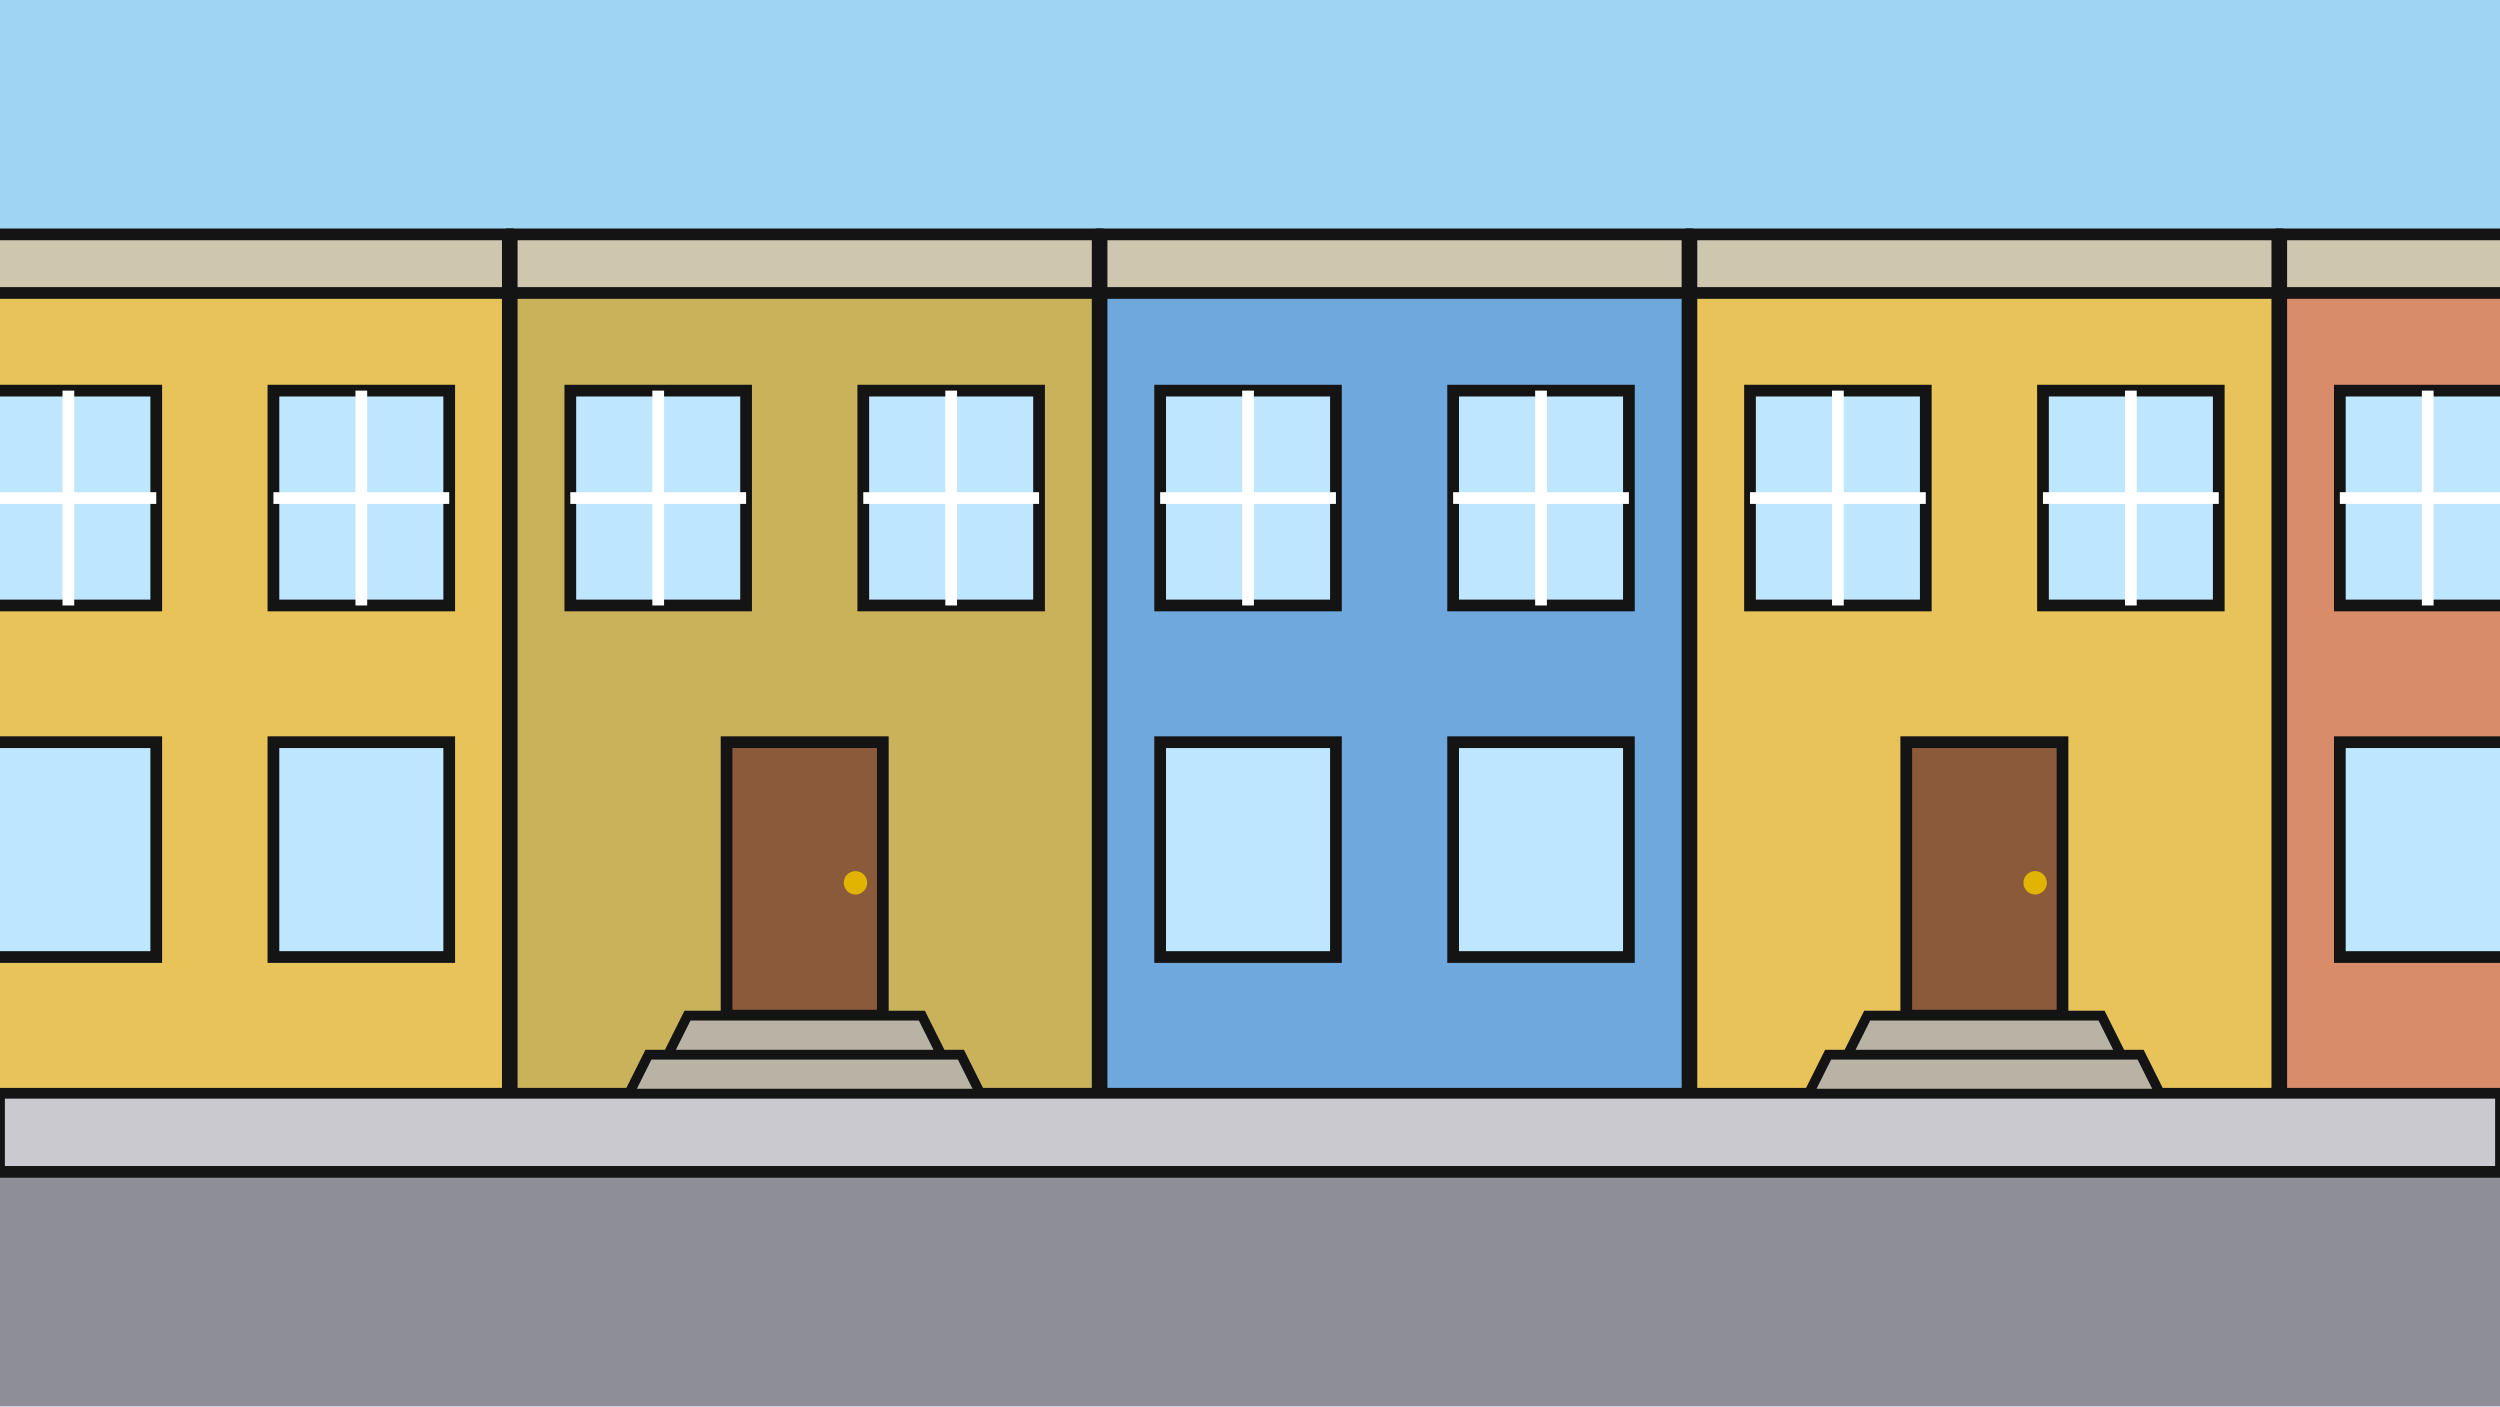
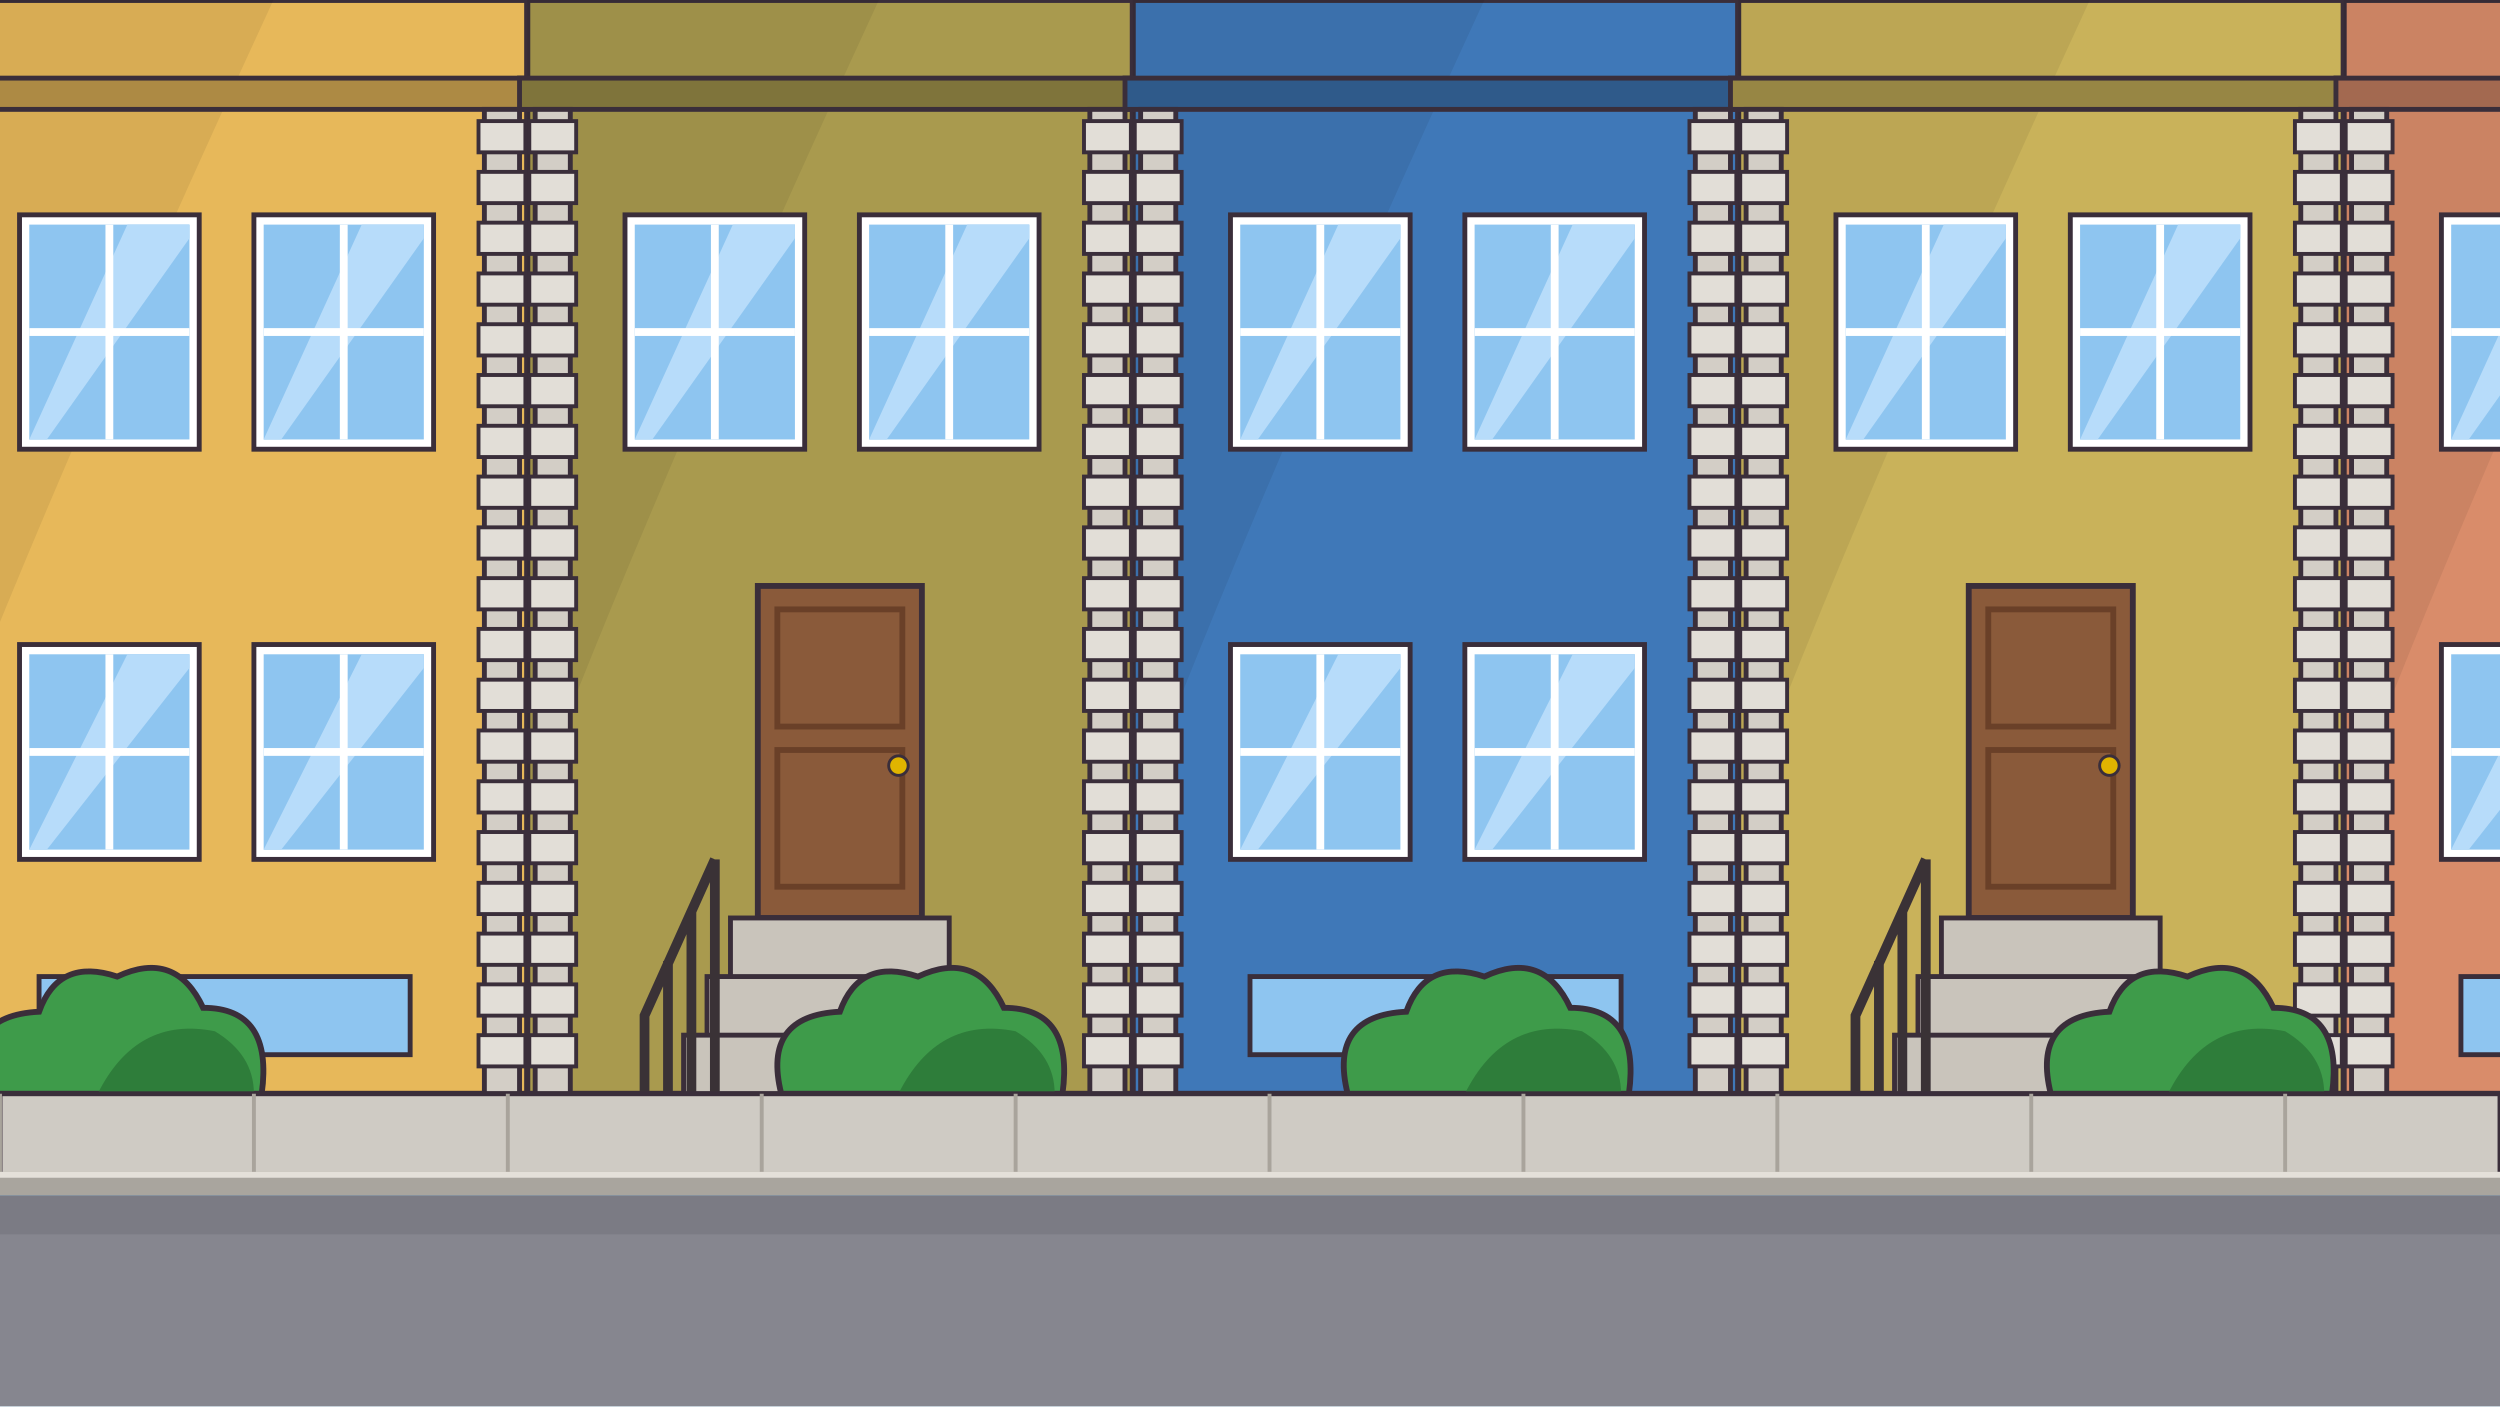
<svg xmlns="http://www.w3.org/2000/svg" width="1280" height="720" viewBox="0 0 1280 720">
  <rect width="1280" height="720" fill="#9FD5F2" />
-   <rect x="-40" y="140" width="300" height="420" fill="#E7C35A" stroke="#141414" stroke-width="6" />
-   <rect x="-40" y="120" width="300" height="30" fill="#CFC6B0" stroke="#141414" stroke-width="6" />
-   <rect x="-10" y="200" width="90" height="110" fill="#BFE6FF" stroke="#141414" stroke-width="6" />
-   <path d="M35 200 L35 310 M-10 255 L80 255" stroke="#fff" stroke-width="6" />
-   <rect x="140" y="200" width="90" height="110" fill="#BFE6FF" stroke="#141414" stroke-width="6" />
-   <path d="M185 200 L185 310 M140 255 L230 255" stroke="#fff" stroke-width="6" />
-   <rect x="-10" y="380" width="90" height="110" fill="#BFE6FF" stroke="#141414" stroke-width="6" />
-   <rect x="140" y="380" width="90" height="110" fill="#BFE6FF" stroke="#141414" stroke-width="6" />
-   <rect x="262" y="140" width="300" height="420" fill="#C9B25A" stroke="#141414" stroke-width="6" />
-   <rect x="262" y="120" width="300" height="30" fill="#CFC6B0" stroke="#141414" stroke-width="6" />
-   <rect x="292" y="200" width="90" height="110" fill="#BFE6FF" stroke="#141414" stroke-width="6" />
-   <path d="M337 200 L337 310 M292 255 L382 255" stroke="#fff" stroke-width="6" />
-   <rect x="442" y="200" width="90" height="110" fill="#BFE6FF" stroke="#141414" stroke-width="6" />
-   <path d="M487 200 L487 310 M442 255 L532 255" stroke="#fff" stroke-width="6" />
-   <rect x="372" y="380" width="80" height="140" fill="#8A5A3A" stroke="#141414" stroke-width="6" />
-   <circle cx="438" cy="452" r="6" fill="#E0B400" />
-   <path d="M352 520 L472 520 L482 540 L342 540 Z M332 540 L492 540 L502 560 L322 560 Z" fill="#B9B3A6" stroke="#141414" stroke-width="5" />
-   <rect x="564" y="140" width="300" height="420" fill="#6FA8DC" stroke="#141414" stroke-width="6" />
-   <rect x="564" y="120" width="300" height="30" fill="#CFC6B0" stroke="#141414" stroke-width="6" />
-   <rect x="594" y="200" width="90" height="110" fill="#BFE6FF" stroke="#141414" stroke-width="6" />
-   <path d="M639 200 L639 310 M594 255 L684 255" stroke="#fff" stroke-width="6" />
-   <rect x="744" y="200" width="90" height="110" fill="#BFE6FF" stroke="#141414" stroke-width="6" />
-   <path d="M789 200 L789 310 M744 255 L834 255" stroke="#fff" stroke-width="6" />
-   <rect x="594" y="380" width="90" height="110" fill="#BFE6FF" stroke="#141414" stroke-width="6" />
-   <rect x="744" y="380" width="90" height="110" fill="#BFE6FF" stroke="#141414" stroke-width="6" />
-   <rect x="866" y="140" width="300" height="420" fill="#E7C35A" stroke="#141414" stroke-width="6" />
-   <rect x="866" y="120" width="300" height="30" fill="#CFC6B0" stroke="#141414" stroke-width="6" />
-   <rect x="896" y="200" width="90" height="110" fill="#BFE6FF" stroke="#141414" stroke-width="6" />
-   <path d="M941 200 L941 310 M896 255 L986 255" stroke="#fff" stroke-width="6" />
-   <rect x="1046" y="200" width="90" height="110" fill="#BFE6FF" stroke="#141414" stroke-width="6" />
-   <path d="M1091 200 L1091 310 M1046 255 L1136 255" stroke="#fff" stroke-width="6" />
-   <rect x="976" y="380" width="80" height="140" fill="#8A5A3A" stroke="#141414" stroke-width="6" />
-   <circle cx="1042" cy="452" r="6" fill="#E0B400" />
-   <path d="M956 520 L1076 520 L1086 540 L946 540 Z M936 540 L1096 540 L1106 560 L926 560 Z" fill="#B9B3A6" stroke="#141414" stroke-width="5" />
-   <rect x="1168" y="140" width="300" height="420" fill="#D98C6A" stroke="#141414" stroke-width="6" />
-   <rect x="1168" y="120" width="300" height="30" fill="#CFC6B0" stroke="#141414" stroke-width="6" />
-   <rect x="1198" y="200" width="90" height="110" fill="#BFE6FF" stroke="#141414" stroke-width="6" />
-   <path d="M1243 200 L1243 310 M1198 255 L1288 255" stroke="#fff" stroke-width="6" />
-   <rect x="1348" y="200" width="90" height="110" fill="#BFE6FF" stroke="#141414" stroke-width="6" />
-   <path d="M1393 200 L1393 310 M1348 255 L1438 255" stroke="#fff" stroke-width="6" />
-   <rect x="1198" y="380" width="90" height="110" fill="#BFE6FF" stroke="#141414" stroke-width="6" />
-   <rect x="1348" y="380" width="90" height="110" fill="#BFE6FF" stroke="#141414" stroke-width="6" />
-   <rect y="560" width="1280" height="40" fill="#C9C9CF" stroke="#141414" stroke-width="5" />
-   <rect y="600" width="1280" height="120" fill="#8E8E96" />
-   <path d="M0 600 L1280 600" stroke="#141414" stroke-width="6" />
+   <rect x="-40" y="0" width="310" height="560" fill="#E7B85A" stroke="#3A2E3A" stroke-width="3" />
+   <path d="M-40 0 L140 0 Q20 260 -40 420 Z" fill="#000" opacity="0.07" />
+   <rect x="-44" y="40" width="318" height="16" fill="#ad8a44" stroke="#3A2E3A" stroke-width="2.5" />
+   <rect x="10" y="110" width="92" height="120" fill="#FFFFFF" stroke="#3A2E3A" stroke-width="2.5" />
+   <rect x="15" y="115" width="82" height="110" fill="#8EC5F0" />
+   <path d="M15 225 L65.2 115 L97 115 L97 122 L24 225 Z" fill="#B7DCFA" />
+   <path d="M56 115 V225 M15 170 H97" stroke="#FFFFFF" stroke-width="4" />
+   <rect x="130" y="110" width="92" height="120" fill="#FFFFFF" stroke="#3A2E3A" stroke-width="2.5" />
+   <rect x="135" y="115" width="82" height="110" fill="#8EC5F0" />
+   <path d="M135 225 L185.2 115 L217 115 L217 122 L144 225 Z" fill="#B7DCFA" />
+   <path d="M176 115 V225 M135 170 H217" stroke="#FFFFFF" stroke-width="4" />
+   <rect x="10" y="330" width="92" height="110" fill="#FFFFFF" stroke="#3A2E3A" stroke-width="2.5" />
+   <rect x="15" y="335" width="82" height="100" fill="#8EC5F0" />
+   <path d="M15 435 L65.2 335 L97 335 L97 342 L24 435 Z" fill="#B7DCFA" />
+   <path d="M56 335 V435 M15 385 H97" stroke="#FFFFFF" stroke-width="4" />
+   <rect x="130" y="330" width="92" height="110" fill="#FFFFFF" stroke="#3A2E3A" stroke-width="2.5" />
+   <rect x="135" y="335" width="82" height="100" fill="#8EC5F0" />
+   <path d="M135 435 L185.2 335 L217 335 L217 342 L144 435 Z" fill="#B7DCFA" />
+   <path d="M176 335 V435 M135 385 H217" stroke="#FFFFFF" stroke-width="4" />
+   <rect x="20" y="500" width="190" height="40" fill="#8EC5F0" stroke="#3A2E3A" stroke-width="2.5" />
+   <rect x="-36" y="56" width="18" height="504" fill="#D3CEC6" stroke="#3A2E3A" stroke-width="2.5" />
+   <rect x="-39" y="62" width="24" height="16" fill="#E2DED7" stroke="#3A2E3A" stroke-width="2" />
+   <rect x="-39" y="88" width="24" height="16" fill="#E2DED7" stroke="#3A2E3A" stroke-width="2" />
+   <rect x="-39" y="114" width="24" height="16" fill="#E2DED7" stroke="#3A2E3A" stroke-width="2" />
+   <rect x="-39" y="140" width="24" height="16" fill="#E2DED7" stroke="#3A2E3A" stroke-width="2" />
+   <rect x="-39" y="166" width="24" height="16" fill="#E2DED7" stroke="#3A2E3A" stroke-width="2" />
+   <rect x="-39" y="192" width="24" height="16" fill="#E2DED7" stroke="#3A2E3A" stroke-width="2" />
+   <rect x="-39" y="218" width="24" height="16" fill="#E2DED7" stroke="#3A2E3A" stroke-width="2" />
+   <rect x="-39" y="244" width="24" height="16" fill="#E2DED7" stroke="#3A2E3A" stroke-width="2" />
+   <rect x="-39" y="270" width="24" height="16" fill="#E2DED7" stroke="#3A2E3A" stroke-width="2" />
+   <rect x="-39" y="296" width="24" height="16" fill="#E2DED7" stroke="#3A2E3A" stroke-width="2" />
+   <rect x="-39" y="322" width="24" height="16" fill="#E2DED7" stroke="#3A2E3A" stroke-width="2" />
+   <rect x="-39" y="348" width="24" height="16" fill="#E2DED7" stroke="#3A2E3A" stroke-width="2" />
+   <rect x="-39" y="374" width="24" height="16" fill="#E2DED7" stroke="#3A2E3A" stroke-width="2" />
+   <rect x="-39" y="400" width="24" height="16" fill="#E2DED7" stroke="#3A2E3A" stroke-width="2" />
+   <rect x="-39" y="426" width="24" height="16" fill="#E2DED7" stroke="#3A2E3A" stroke-width="2" />
+   <rect x="-39" y="452" width="24" height="16" fill="#E2DED7" stroke="#3A2E3A" stroke-width="2" />
+   <rect x="-39" y="478" width="24" height="16" fill="#E2DED7" stroke="#3A2E3A" stroke-width="2" />
+   <rect x="-39" y="504" width="24" height="16" fill="#E2DED7" stroke="#3A2E3A" stroke-width="2" />
+   <rect x="-39" y="530" width="24" height="16" fill="#E2DED7" stroke="#3A2E3A" stroke-width="2" />
+   <rect x="248" y="56" width="18" height="504" fill="#D3CEC6" stroke="#3A2E3A" stroke-width="2.5" />
+   <rect x="245" y="62" width="24" height="16" fill="#E2DED7" stroke="#3A2E3A" stroke-width="2" />
+   <rect x="245" y="88" width="24" height="16" fill="#E2DED7" stroke="#3A2E3A" stroke-width="2" />
+   <rect x="245" y="114" width="24" height="16" fill="#E2DED7" stroke="#3A2E3A" stroke-width="2" />
+   <rect x="245" y="140" width="24" height="16" fill="#E2DED7" stroke="#3A2E3A" stroke-width="2" />
+   <rect x="245" y="166" width="24" height="16" fill="#E2DED7" stroke="#3A2E3A" stroke-width="2" />
+   <rect x="245" y="192" width="24" height="16" fill="#E2DED7" stroke="#3A2E3A" stroke-width="2" />
+   <rect x="245" y="218" width="24" height="16" fill="#E2DED7" stroke="#3A2E3A" stroke-width="2" />
+   <rect x="245" y="244" width="24" height="16" fill="#E2DED7" stroke="#3A2E3A" stroke-width="2" />
+   <rect x="245" y="270" width="24" height="16" fill="#E2DED7" stroke="#3A2E3A" stroke-width="2" />
+   <rect x="245" y="296" width="24" height="16" fill="#E2DED7" stroke="#3A2E3A" stroke-width="2" />
+   <rect x="245" y="322" width="24" height="16" fill="#E2DED7" stroke="#3A2E3A" stroke-width="2" />
+   <rect x="245" y="348" width="24" height="16" fill="#E2DED7" stroke="#3A2E3A" stroke-width="2" />
+   <rect x="245" y="374" width="24" height="16" fill="#E2DED7" stroke="#3A2E3A" stroke-width="2" />
+   <rect x="245" y="400" width="24" height="16" fill="#E2DED7" stroke="#3A2E3A" stroke-width="2" />
+   <rect x="245" y="426" width="24" height="16" fill="#E2DED7" stroke="#3A2E3A" stroke-width="2" />
+   <rect x="245" y="452" width="24" height="16" fill="#E2DED7" stroke="#3A2E3A" stroke-width="2" />
+   <rect x="245" y="478" width="24" height="16" fill="#E2DED7" stroke="#3A2E3A" stroke-width="2" />
+   <rect x="245" y="504" width="24" height="16" fill="#E2DED7" stroke="#3A2E3A" stroke-width="2" />
+   <rect x="245" y="530" width="24" height="16" fill="#E2DED7" stroke="#3A2E3A" stroke-width="2" />
+   <rect x="270" y="0" width="310" height="560" fill="#A99A4E" stroke="#3A2E3A" stroke-width="3" />
+   <path d="M270 0 L450 0 Q330 260 270 420 Z" fill="#000" opacity="0.07" />
+   <rect x="266" y="40" width="318" height="16" fill="#7f743b" stroke="#3A2E3A" stroke-width="2.5" />
+   <rect x="320" y="110" width="92" height="120" fill="#FFFFFF" stroke="#3A2E3A" stroke-width="2.5" />
+   <rect x="325" y="115" width="82" height="110" fill="#8EC5F0" />
+   <path d="M325 225 L375.2 115 L407 115 L407 122 L334 225 Z" fill="#B7DCFA" />
+   <path d="M366 115 V225 M325 170 H407" stroke="#FFFFFF" stroke-width="4" />
+   <rect x="440" y="110" width="92" height="120" fill="#FFFFFF" stroke="#3A2E3A" stroke-width="2.5" />
+   <rect x="445" y="115" width="82" height="110" fill="#8EC5F0" />
+   <path d="M445 225 L495.2 115 L527 115 L527 122 L454 225 Z" fill="#B7DCFA" />
+   <path d="M486 115 V225 M445 170 H527" stroke="#FFFFFF" stroke-width="4" />
+   <rect x="388" y="300" width="84" height="170" fill="#8A5A3A" stroke="#3A2E3A" stroke-width="3" />
+   <rect x="398" y="312" width="64" height="60" fill="none" stroke="#6A4028" stroke-width="3" />
+   <rect x="398" y="384" width="64" height="70" fill="none" stroke="#6A4028" stroke-width="3" />
+   <circle cx="460" cy="392" r="5" fill="#E0B400" stroke="#3A2E3A" stroke-width="1.5" />
+   <path d="M374 470 H486 V500 H374 Z M362 500 H498 V530 H362 Z M350 530 H510 V560 H350 Z" fill="#C9C4BB" stroke="#3A2E3A" stroke-width="2.5" />
+   <path d="M366 440 L366 560 M366 440 L330 520 L330 560 M354 466 V560 M342 492 V560" stroke="#3A3236" stroke-width="5" fill="none" />
+   <rect x="274" y="56" width="18" height="504" fill="#D3CEC6" stroke="#3A2E3A" stroke-width="2.5" />
+   <rect x="271" y="62" width="24" height="16" fill="#E2DED7" stroke="#3A2E3A" stroke-width="2" />
+   <rect x="271" y="88" width="24" height="16" fill="#E2DED7" stroke="#3A2E3A" stroke-width="2" />
+   <rect x="271" y="114" width="24" height="16" fill="#E2DED7" stroke="#3A2E3A" stroke-width="2" />
+   <rect x="271" y="140" width="24" height="16" fill="#E2DED7" stroke="#3A2E3A" stroke-width="2" />
+   <rect x="271" y="166" width="24" height="16" fill="#E2DED7" stroke="#3A2E3A" stroke-width="2" />
+   <rect x="271" y="192" width="24" height="16" fill="#E2DED7" stroke="#3A2E3A" stroke-width="2" />
+   <rect x="271" y="218" width="24" height="16" fill="#E2DED7" stroke="#3A2E3A" stroke-width="2" />
+   <rect x="271" y="244" width="24" height="16" fill="#E2DED7" stroke="#3A2E3A" stroke-width="2" />
+   <rect x="271" y="270" width="24" height="16" fill="#E2DED7" stroke="#3A2E3A" stroke-width="2" />
+   <rect x="271" y="296" width="24" height="16" fill="#E2DED7" stroke="#3A2E3A" stroke-width="2" />
+   <rect x="271" y="322" width="24" height="16" fill="#E2DED7" stroke="#3A2E3A" stroke-width="2" />
+   <rect x="271" y="348" width="24" height="16" fill="#E2DED7" stroke="#3A2E3A" stroke-width="2" />
+   <rect x="271" y="374" width="24" height="16" fill="#E2DED7" stroke="#3A2E3A" stroke-width="2" />
+   <rect x="271" y="400" width="24" height="16" fill="#E2DED7" stroke="#3A2E3A" stroke-width="2" />
+   <rect x="271" y="426" width="24" height="16" fill="#E2DED7" stroke="#3A2E3A" stroke-width="2" />
+   <rect x="271" y="452" width="24" height="16" fill="#E2DED7" stroke="#3A2E3A" stroke-width="2" />
+   <rect x="271" y="478" width="24" height="16" fill="#E2DED7" stroke="#3A2E3A" stroke-width="2" />
+   <rect x="271" y="504" width="24" height="16" fill="#E2DED7" stroke="#3A2E3A" stroke-width="2" />
+   <rect x="271" y="530" width="24" height="16" fill="#E2DED7" stroke="#3A2E3A" stroke-width="2" />
+   <rect x="558" y="56" width="18" height="504" fill="#D3CEC6" stroke="#3A2E3A" stroke-width="2.5" />
+   <rect x="555" y="62" width="24" height="16" fill="#E2DED7" stroke="#3A2E3A" stroke-width="2" />
+   <rect x="555" y="88" width="24" height="16" fill="#E2DED7" stroke="#3A2E3A" stroke-width="2" />
+   <rect x="555" y="114" width="24" height="16" fill="#E2DED7" stroke="#3A2E3A" stroke-width="2" />
+   <rect x="555" y="140" width="24" height="16" fill="#E2DED7" stroke="#3A2E3A" stroke-width="2" />
+   <rect x="555" y="166" width="24" height="16" fill="#E2DED7" stroke="#3A2E3A" stroke-width="2" />
+   <rect x="555" y="192" width="24" height="16" fill="#E2DED7" stroke="#3A2E3A" stroke-width="2" />
+   <rect x="555" y="218" width="24" height="16" fill="#E2DED7" stroke="#3A2E3A" stroke-width="2" />
+   <rect x="555" y="244" width="24" height="16" fill="#E2DED7" stroke="#3A2E3A" stroke-width="2" />
+   <rect x="555" y="270" width="24" height="16" fill="#E2DED7" stroke="#3A2E3A" stroke-width="2" />
+   <rect x="555" y="296" width="24" height="16" fill="#E2DED7" stroke="#3A2E3A" stroke-width="2" />
+   <rect x="555" y="322" width="24" height="16" fill="#E2DED7" stroke="#3A2E3A" stroke-width="2" />
+   <rect x="555" y="348" width="24" height="16" fill="#E2DED7" stroke="#3A2E3A" stroke-width="2" />
+   <rect x="555" y="374" width="24" height="16" fill="#E2DED7" stroke="#3A2E3A" stroke-width="2" />
+   <rect x="555" y="400" width="24" height="16" fill="#E2DED7" stroke="#3A2E3A" stroke-width="2" />
+   <rect x="555" y="426" width="24" height="16" fill="#E2DED7" stroke="#3A2E3A" stroke-width="2" />
+   <rect x="555" y="452" width="24" height="16" fill="#E2DED7" stroke="#3A2E3A" stroke-width="2" />
+   <rect x="555" y="478" width="24" height="16" fill="#E2DED7" stroke="#3A2E3A" stroke-width="2" />
+   <rect x="555" y="504" width="24" height="16" fill="#E2DED7" stroke="#3A2E3A" stroke-width="2" />
+   <rect x="555" y="530" width="24" height="16" fill="#E2DED7" stroke="#3A2E3A" stroke-width="2" />
+   <rect x="580" y="0" width="310" height="560" fill="#3F78B8" stroke="#3A2E3A" stroke-width="3" />
+   <path d="M580 0 L760 0 Q640 260 580 420 Z" fill="#000" opacity="0.07" />
+   <rect x="576" y="40" width="318" height="16" fill="#2f5a8a" stroke="#3A2E3A" stroke-width="2.5" />
+   <rect x="630" y="110" width="92" height="120" fill="#FFFFFF" stroke="#3A2E3A" stroke-width="2.5" />
+   <rect x="635" y="115" width="82" height="110" fill="#8EC5F0" />
+   <path d="M635 225 L685.2 115 L717 115 L717 122 L644 225 Z" fill="#B7DCFA" />
+   <path d="M676 115 V225 M635 170 H717" stroke="#FFFFFF" stroke-width="4" />
+   <rect x="750" y="110" width="92" height="120" fill="#FFFFFF" stroke="#3A2E3A" stroke-width="2.5" />
+   <rect x="755" y="115" width="82" height="110" fill="#8EC5F0" />
+   <path d="M755 225 L805.2 115 L837 115 L837 122 L764 225 Z" fill="#B7DCFA" />
+   <path d="M796 115 V225 M755 170 H837" stroke="#FFFFFF" stroke-width="4" />
+   <rect x="630" y="330" width="92" height="110" fill="#FFFFFF" stroke="#3A2E3A" stroke-width="2.5" />
+   <rect x="635" y="335" width="82" height="100" fill="#8EC5F0" />
+   <path d="M635 435 L685.2 335 L717 335 L717 342 L644 435 Z" fill="#B7DCFA" />
+   <path d="M676 335 V435 M635 385 H717" stroke="#FFFFFF" stroke-width="4" />
+   <rect x="750" y="330" width="92" height="110" fill="#FFFFFF" stroke="#3A2E3A" stroke-width="2.5" />
+   <rect x="755" y="335" width="82" height="100" fill="#8EC5F0" />
+   <path d="M755 435 L805.2 335 L837 335 L837 342 L764 435 Z" fill="#B7DCFA" />
+   <path d="M796 335 V435 M755 385 H837" stroke="#FFFFFF" stroke-width="4" />
+   <rect x="640" y="500" width="190" height="40" fill="#8EC5F0" stroke="#3A2E3A" stroke-width="2.5" />
+   <rect x="584" y="56" width="18" height="504" fill="#D3CEC6" stroke="#3A2E3A" stroke-width="2.5" />
+   <rect x="581" y="62" width="24" height="16" fill="#E2DED7" stroke="#3A2E3A" stroke-width="2" />
+   <rect x="581" y="88" width="24" height="16" fill="#E2DED7" stroke="#3A2E3A" stroke-width="2" />
+   <rect x="581" y="114" width="24" height="16" fill="#E2DED7" stroke="#3A2E3A" stroke-width="2" />
+   <rect x="581" y="140" width="24" height="16" fill="#E2DED7" stroke="#3A2E3A" stroke-width="2" />
+   <rect x="581" y="166" width="24" height="16" fill="#E2DED7" stroke="#3A2E3A" stroke-width="2" />
+   <rect x="581" y="192" width="24" height="16" fill="#E2DED7" stroke="#3A2E3A" stroke-width="2" />
+   <rect x="581" y="218" width="24" height="16" fill="#E2DED7" stroke="#3A2E3A" stroke-width="2" />
+   <rect x="581" y="244" width="24" height="16" fill="#E2DED7" stroke="#3A2E3A" stroke-width="2" />
+   <rect x="581" y="270" width="24" height="16" fill="#E2DED7" stroke="#3A2E3A" stroke-width="2" />
+   <rect x="581" y="296" width="24" height="16" fill="#E2DED7" stroke="#3A2E3A" stroke-width="2" />
+   <rect x="581" y="322" width="24" height="16" fill="#E2DED7" stroke="#3A2E3A" stroke-width="2" />
+   <rect x="581" y="348" width="24" height="16" fill="#E2DED7" stroke="#3A2E3A" stroke-width="2" />
+   <rect x="581" y="374" width="24" height="16" fill="#E2DED7" stroke="#3A2E3A" stroke-width="2" />
+   <rect x="581" y="400" width="24" height="16" fill="#E2DED7" stroke="#3A2E3A" stroke-width="2" />
+   <rect x="581" y="426" width="24" height="16" fill="#E2DED7" stroke="#3A2E3A" stroke-width="2" />
+   <rect x="581" y="452" width="24" height="16" fill="#E2DED7" stroke="#3A2E3A" stroke-width="2" />
+   <rect x="581" y="478" width="24" height="16" fill="#E2DED7" stroke="#3A2E3A" stroke-width="2" />
+   <rect x="581" y="504" width="24" height="16" fill="#E2DED7" stroke="#3A2E3A" stroke-width="2" />
+   <rect x="581" y="530" width="24" height="16" fill="#E2DED7" stroke="#3A2E3A" stroke-width="2" />
+   <rect x="868" y="56" width="18" height="504" fill="#D3CEC6" stroke="#3A2E3A" stroke-width="2.5" />
+   <rect x="865" y="62" width="24" height="16" fill="#E2DED7" stroke="#3A2E3A" stroke-width="2" />
+   <rect x="865" y="88" width="24" height="16" fill="#E2DED7" stroke="#3A2E3A" stroke-width="2" />
+   <rect x="865" y="114" width="24" height="16" fill="#E2DED7" stroke="#3A2E3A" stroke-width="2" />
+   <rect x="865" y="140" width="24" height="16" fill="#E2DED7" stroke="#3A2E3A" stroke-width="2" />
+   <rect x="865" y="166" width="24" height="16" fill="#E2DED7" stroke="#3A2E3A" stroke-width="2" />
+   <rect x="865" y="192" width="24" height="16" fill="#E2DED7" stroke="#3A2E3A" stroke-width="2" />
+   <rect x="865" y="218" width="24" height="16" fill="#E2DED7" stroke="#3A2E3A" stroke-width="2" />
+   <rect x="865" y="244" width="24" height="16" fill="#E2DED7" stroke="#3A2E3A" stroke-width="2" />
+   <rect x="865" y="270" width="24" height="16" fill="#E2DED7" stroke="#3A2E3A" stroke-width="2" />
+   <rect x="865" y="296" width="24" height="16" fill="#E2DED7" stroke="#3A2E3A" stroke-width="2" />
+   <rect x="865" y="322" width="24" height="16" fill="#E2DED7" stroke="#3A2E3A" stroke-width="2" />
+   <rect x="865" y="348" width="24" height="16" fill="#E2DED7" stroke="#3A2E3A" stroke-width="2" />
+   <rect x="865" y="374" width="24" height="16" fill="#E2DED7" stroke="#3A2E3A" stroke-width="2" />
+   <rect x="865" y="400" width="24" height="16" fill="#E2DED7" stroke="#3A2E3A" stroke-width="2" />
+   <rect x="865" y="426" width="24" height="16" fill="#E2DED7" stroke="#3A2E3A" stroke-width="2" />
+   <rect x="865" y="452" width="24" height="16" fill="#E2DED7" stroke="#3A2E3A" stroke-width="2" />
+   <rect x="865" y="478" width="24" height="16" fill="#E2DED7" stroke="#3A2E3A" stroke-width="2" />
+   <rect x="865" y="504" width="24" height="16" fill="#E2DED7" stroke="#3A2E3A" stroke-width="2" />
+   <rect x="865" y="530" width="24" height="16" fill="#E2DED7" stroke="#3A2E3A" stroke-width="2" />
+   <rect x="890" y="0" width="310" height="560" fill="#C9B25A" stroke="#3A2E3A" stroke-width="3" />
+   <path d="M890 0 L1070 0 Q950 260 890 420 Z" fill="#000" opacity="0.07" />
+   <rect x="886" y="40" width="318" height="16" fill="#978644" stroke="#3A2E3A" stroke-width="2.5" />
+   <rect x="940" y="110" width="92" height="120" fill="#FFFFFF" stroke="#3A2E3A" stroke-width="2.5" />
+   <rect x="945" y="115" width="82" height="110" fill="#8EC5F0" />
+   <path d="M945 225 L995.2 115 L1027 115 L1027 122 L954 225 Z" fill="#B7DCFA" />
+   <path d="M986 115 V225 M945 170 H1027" stroke="#FFFFFF" stroke-width="4" />
+   <rect x="1060" y="110" width="92" height="120" fill="#FFFFFF" stroke="#3A2E3A" stroke-width="2.5" />
+   <rect x="1065" y="115" width="82" height="110" fill="#8EC5F0" />
+   <path d="M1065 225 L1115.2 115 L1147 115 L1147 122 L1074 225 Z" fill="#B7DCFA" />
+   <path d="M1106 115 V225 M1065 170 H1147" stroke="#FFFFFF" stroke-width="4" />
+   <rect x="1008" y="300" width="84" height="170" fill="#8A5A3A" stroke="#3A2E3A" stroke-width="3" />
+   <rect x="1018" y="312" width="64" height="60" fill="none" stroke="#6A4028" stroke-width="3" />
+   <rect x="1018" y="384" width="64" height="70" fill="none" stroke="#6A4028" stroke-width="3" />
+   <circle cx="1080" cy="392" r="5" fill="#E0B400" stroke="#3A2E3A" stroke-width="1.5" />
+   <path d="M994 470 H1106 V500 H994 Z M982 500 H1118 V530 H982 Z M970 530 H1130 V560 H970 Z" fill="#C9C4BB" stroke="#3A2E3A" stroke-width="2.5" />
+   <path d="M986 440 L986 560 M986 440 L950 520 L950 560 M974 466 V560 M962 492 V560" stroke="#3A3236" stroke-width="5" fill="none" />
+   <rect x="894" y="56" width="18" height="504" fill="#D3CEC6" stroke="#3A2E3A" stroke-width="2.5" />
+   <rect x="891" y="62" width="24" height="16" fill="#E2DED7" stroke="#3A2E3A" stroke-width="2" />
+   <rect x="891" y="88" width="24" height="16" fill="#E2DED7" stroke="#3A2E3A" stroke-width="2" />
+   <rect x="891" y="114" width="24" height="16" fill="#E2DED7" stroke="#3A2E3A" stroke-width="2" />
+   <rect x="891" y="140" width="24" height="16" fill="#E2DED7" stroke="#3A2E3A" stroke-width="2" />
+   <rect x="891" y="166" width="24" height="16" fill="#E2DED7" stroke="#3A2E3A" stroke-width="2" />
+   <rect x="891" y="192" width="24" height="16" fill="#E2DED7" stroke="#3A2E3A" stroke-width="2" />
+   <rect x="891" y="218" width="24" height="16" fill="#E2DED7" stroke="#3A2E3A" stroke-width="2" />
+   <rect x="891" y="244" width="24" height="16" fill="#E2DED7" stroke="#3A2E3A" stroke-width="2" />
+   <rect x="891" y="270" width="24" height="16" fill="#E2DED7" stroke="#3A2E3A" stroke-width="2" />
+   <rect x="891" y="296" width="24" height="16" fill="#E2DED7" stroke="#3A2E3A" stroke-width="2" />
+   <rect x="891" y="322" width="24" height="16" fill="#E2DED7" stroke="#3A2E3A" stroke-width="2" />
+   <rect x="891" y="348" width="24" height="16" fill="#E2DED7" stroke="#3A2E3A" stroke-width="2" />
+   <rect x="891" y="374" width="24" height="16" fill="#E2DED7" stroke="#3A2E3A" stroke-width="2" />
+   <rect x="891" y="400" width="24" height="16" fill="#E2DED7" stroke="#3A2E3A" stroke-width="2" />
+   <rect x="891" y="426" width="24" height="16" fill="#E2DED7" stroke="#3A2E3A" stroke-width="2" />
+   <rect x="891" y="452" width="24" height="16" fill="#E2DED7" stroke="#3A2E3A" stroke-width="2" />
+   <rect x="891" y="478" width="24" height="16" fill="#E2DED7" stroke="#3A2E3A" stroke-width="2" />
+   <rect x="891" y="504" width="24" height="16" fill="#E2DED7" stroke="#3A2E3A" stroke-width="2" />
+   <rect x="891" y="530" width="24" height="16" fill="#E2DED7" stroke="#3A2E3A" stroke-width="2" />
+   <rect x="1178" y="56" width="18" height="504" fill="#D3CEC6" stroke="#3A2E3A" stroke-width="2.5" />
+   <rect x="1175" y="62" width="24" height="16" fill="#E2DED7" stroke="#3A2E3A" stroke-width="2" />
+   <rect x="1175" y="88" width="24" height="16" fill="#E2DED7" stroke="#3A2E3A" stroke-width="2" />
+   <rect x="1175" y="114" width="24" height="16" fill="#E2DED7" stroke="#3A2E3A" stroke-width="2" />
+   <rect x="1175" y="140" width="24" height="16" fill="#E2DED7" stroke="#3A2E3A" stroke-width="2" />
+   <rect x="1175" y="166" width="24" height="16" fill="#E2DED7" stroke="#3A2E3A" stroke-width="2" />
+   <rect x="1175" y="192" width="24" height="16" fill="#E2DED7" stroke="#3A2E3A" stroke-width="2" />
+   <rect x="1175" y="218" width="24" height="16" fill="#E2DED7" stroke="#3A2E3A" stroke-width="2" />
+   <rect x="1175" y="244" width="24" height="16" fill="#E2DED7" stroke="#3A2E3A" stroke-width="2" />
+   <rect x="1175" y="270" width="24" height="16" fill="#E2DED7" stroke="#3A2E3A" stroke-width="2" />
+   <rect x="1175" y="296" width="24" height="16" fill="#E2DED7" stroke="#3A2E3A" stroke-width="2" />
+   <rect x="1175" y="322" width="24" height="16" fill="#E2DED7" stroke="#3A2E3A" stroke-width="2" />
+   <rect x="1175" y="348" width="24" height="16" fill="#E2DED7" stroke="#3A2E3A" stroke-width="2" />
+   <rect x="1175" y="374" width="24" height="16" fill="#E2DED7" stroke="#3A2E3A" stroke-width="2" />
+   <rect x="1175" y="400" width="24" height="16" fill="#E2DED7" stroke="#3A2E3A" stroke-width="2" />
+   <rect x="1175" y="426" width="24" height="16" fill="#E2DED7" stroke="#3A2E3A" stroke-width="2" />
+   <rect x="1175" y="452" width="24" height="16" fill="#E2DED7" stroke="#3A2E3A" stroke-width="2" />
+   <rect x="1175" y="478" width="24" height="16" fill="#E2DED7" stroke="#3A2E3A" stroke-width="2" />
+   <rect x="1175" y="504" width="24" height="16" fill="#E2DED7" stroke="#3A2E3A" stroke-width="2" />
+   <rect x="1175" y="530" width="24" height="16" fill="#E2DED7" stroke="#3A2E3A" stroke-width="2" />
+   <rect x="1200" y="0" width="310" height="560" fill="#D98C6A" stroke="#3A2E3A" stroke-width="3" />
+   <path d="M1200 0 L1380 0 Q1260 260 1200 420 Z" fill="#000" opacity="0.07" />
+   <rect x="1196" y="40" width="318" height="16" fill="#a36950" stroke="#3A2E3A" stroke-width="2.5" />
+   <rect x="1250" y="110" width="92" height="120" fill="#FFFFFF" stroke="#3A2E3A" stroke-width="2.5" />
+   <rect x="1255" y="115" width="82" height="110" fill="#8EC5F0" />
+   <path d="M1255 225 L1305.2 115 L1337 115 L1337 122 L1264 225 Z" fill="#B7DCFA" />
+   <path d="M1296 115 V225 M1255 170 H1337" stroke="#FFFFFF" stroke-width="4" />
+   <rect x="1370" y="110" width="92" height="120" fill="#FFFFFF" stroke="#3A2E3A" stroke-width="2.5" />
+   <rect x="1375" y="115" width="82" height="110" fill="#8EC5F0" />
+   <path d="M1375 225 L1425.2 115 L1457 115 L1457 122 L1384 225 Z" fill="#B7DCFA" />
+   <path d="M1416 115 V225 M1375 170 H1457" stroke="#FFFFFF" stroke-width="4" />
+   <rect x="1250" y="330" width="92" height="110" fill="#FFFFFF" stroke="#3A2E3A" stroke-width="2.5" />
+   <rect x="1255" y="335" width="82" height="100" fill="#8EC5F0" />
+   <path d="M1255 435 L1305.2 335 L1337 335 L1337 342 L1264 435 Z" fill="#B7DCFA" />
+   <path d="M1296 335 V435 M1255 385 H1337" stroke="#FFFFFF" stroke-width="4" />
+   <rect x="1370" y="330" width="92" height="110" fill="#FFFFFF" stroke="#3A2E3A" stroke-width="2.5" />
+   <rect x="1375" y="335" width="82" height="100" fill="#8EC5F0" />
+   <path d="M1375 435 L1425.2 335 L1457 335 L1457 342 L1384 435 Z" fill="#B7DCFA" />
+   <path d="M1416 335 V435 M1375 385 H1457" stroke="#FFFFFF" stroke-width="4" />
+   <rect x="1260" y="500" width="190" height="40" fill="#8EC5F0" stroke="#3A2E3A" stroke-width="2.5" />
+   <rect x="1204" y="56" width="18" height="504" fill="#D3CEC6" stroke="#3A2E3A" stroke-width="2.5" />
+   <rect x="1201" y="62" width="24" height="16" fill="#E2DED7" stroke="#3A2E3A" stroke-width="2" />
+   <rect x="1201" y="88" width="24" height="16" fill="#E2DED7" stroke="#3A2E3A" stroke-width="2" />
+   <rect x="1201" y="114" width="24" height="16" fill="#E2DED7" stroke="#3A2E3A" stroke-width="2" />
+   <rect x="1201" y="140" width="24" height="16" fill="#E2DED7" stroke="#3A2E3A" stroke-width="2" />
+   <rect x="1201" y="166" width="24" height="16" fill="#E2DED7" stroke="#3A2E3A" stroke-width="2" />
+   <rect x="1201" y="192" width="24" height="16" fill="#E2DED7" stroke="#3A2E3A" stroke-width="2" />
+   <rect x="1201" y="218" width="24" height="16" fill="#E2DED7" stroke="#3A2E3A" stroke-width="2" />
+   <rect x="1201" y="244" width="24" height="16" fill="#E2DED7" stroke="#3A2E3A" stroke-width="2" />
+   <rect x="1201" y="270" width="24" height="16" fill="#E2DED7" stroke="#3A2E3A" stroke-width="2" />
+   <rect x="1201" y="296" width="24" height="16" fill="#E2DED7" stroke="#3A2E3A" stroke-width="2" />
+   <rect x="1201" y="322" width="24" height="16" fill="#E2DED7" stroke="#3A2E3A" stroke-width="2" />
+   <rect x="1201" y="348" width="24" height="16" fill="#E2DED7" stroke="#3A2E3A" stroke-width="2" />
+   <rect x="1201" y="374" width="24" height="16" fill="#E2DED7" stroke="#3A2E3A" stroke-width="2" />
+   <rect x="1201" y="400" width="24" height="16" fill="#E2DED7" stroke="#3A2E3A" stroke-width="2" />
+   <rect x="1201" y="426" width="24" height="16" fill="#E2DED7" stroke="#3A2E3A" stroke-width="2" />
+   <rect x="1201" y="452" width="24" height="16" fill="#E2DED7" stroke="#3A2E3A" stroke-width="2" />
+   <rect x="1201" y="478" width="24" height="16" fill="#E2DED7" stroke="#3A2E3A" stroke-width="2" />
+   <rect x="1201" y="504" width="24" height="16" fill="#E2DED7" stroke="#3A2E3A" stroke-width="2" />
+   <rect x="1201" y="530" width="24" height="16" fill="#E2DED7" stroke="#3A2E3A" stroke-width="2" />
+   <rect x="1488" y="56" width="18" height="504" fill="#D3CEC6" stroke="#3A2E3A" stroke-width="2.5" />
+   <rect x="1485" y="62" width="24" height="16" fill="#E2DED7" stroke="#3A2E3A" stroke-width="2" />
+   <rect x="1485" y="88" width="24" height="16" fill="#E2DED7" stroke="#3A2E3A" stroke-width="2" />
+   <rect x="1485" y="114" width="24" height="16" fill="#E2DED7" stroke="#3A2E3A" stroke-width="2" />
+   <rect x="1485" y="140" width="24" height="16" fill="#E2DED7" stroke="#3A2E3A" stroke-width="2" />
+   <rect x="1485" y="166" width="24" height="16" fill="#E2DED7" stroke="#3A2E3A" stroke-width="2" />
+   <rect x="1485" y="192" width="24" height="16" fill="#E2DED7" stroke="#3A2E3A" stroke-width="2" />
+   <rect x="1485" y="218" width="24" height="16" fill="#E2DED7" stroke="#3A2E3A" stroke-width="2" />
+   <rect x="1485" y="244" width="24" height="16" fill="#E2DED7" stroke="#3A2E3A" stroke-width="2" />
+   <rect x="1485" y="270" width="24" height="16" fill="#E2DED7" stroke="#3A2E3A" stroke-width="2" />
+   <rect x="1485" y="296" width="24" height="16" fill="#E2DED7" stroke="#3A2E3A" stroke-width="2" />
+   <rect x="1485" y="322" width="24" height="16" fill="#E2DED7" stroke="#3A2E3A" stroke-width="2" />
+   <rect x="1485" y="348" width="24" height="16" fill="#E2DED7" stroke="#3A2E3A" stroke-width="2" />
+   <rect x="1485" y="374" width="24" height="16" fill="#E2DED7" stroke="#3A2E3A" stroke-width="2" />
+   <rect x="1485" y="400" width="24" height="16" fill="#E2DED7" stroke="#3A2E3A" stroke-width="2" />
+   <rect x="1485" y="426" width="24" height="16" fill="#E2DED7" stroke="#3A2E3A" stroke-width="2" />
+   <rect x="1485" y="452" width="24" height="16" fill="#E2DED7" stroke="#3A2E3A" stroke-width="2" />
+   <rect x="1485" y="478" width="24" height="16" fill="#E2DED7" stroke="#3A2E3A" stroke-width="2" />
+   <rect x="1485" y="504" width="24" height="16" fill="#E2DED7" stroke="#3A2E3A" stroke-width="2" />
+   <rect x="1485" y="530" width="24" height="16" fill="#E2DED7" stroke="#3A2E3A" stroke-width="2" />
+   <path d="M-10 560 Q-20 520 20 518 Q30 490 60 500 Q90 486 104 516 Q140 516 134 560 Z" fill="#3E9B4A" stroke="#3A2E3A" stroke-width="3" />
+   <path d="M50 560 Q70 520 110 528 Q130 540 130 560 Z" fill="#2E7D3A" />
+   <path d="M400 560 Q390 520 430 518 Q440 490 470 500 Q500 486 514 516 Q550 516 544 560 Z" fill="#3E9B4A" stroke="#3A2E3A" stroke-width="3" />
+   <path d="M460 560 Q480 520 520 528 Q540 540 540 560 Z" fill="#2E7D3A" />
+   <path d="M690 560 Q680 520 720 518 Q730 490 760 500 Q790 486 804 516 Q840 516 834 560 Z" fill="#3E9B4A" stroke="#3A2E3A" stroke-width="3" />
+   <path d="M750 560 Q770 520 810 528 Q830 540 830 560 Z" fill="#2E7D3A" />
+   <path d="M1050 560 Q1040 520 1080 518 Q1090 490 1120 500 Q1150 486 1164 516 Q1200 516 1194 560 Z" fill="#3E9B4A" stroke="#3A2E3A" stroke-width="3" />
+   <path d="M1110 560 Q1130 520 1170 528 Q1190 540 1190 560 Z" fill="#2E7D3A" />
+   <rect y="560" width="1280" height="44" fill="#CFCBC4" stroke="#3A2E3A" stroke-width="2.5" />
+   <path d="M0 560 V604" stroke="#A9A49C" stroke-width="2" />
+   <path d="M130 560 V604" stroke="#A9A49C" stroke-width="2" />
+   <path d="M260 560 V604" stroke="#A9A49C" stroke-width="2" />
+   <path d="M390 560 V604" stroke="#A9A49C" stroke-width="2" />
+   <path d="M520 560 V604" stroke="#A9A49C" stroke-width="2" />
+   <path d="M650 560 V604" stroke="#A9A49C" stroke-width="2" />
+   <path d="M780 560 V604" stroke="#A9A49C" stroke-width="2" />
+   <path d="M910 560 V604" stroke="#A9A49C" stroke-width="2" />
+   <path d="M1040 560 V604" stroke="#A9A49C" stroke-width="2" />
+   <path d="M1170 560 V604" stroke="#A9A49C" stroke-width="2" />
+   <rect y="600" width="1280" height="12" fill="#A9A59E" />
+   <rect y="600" width="1280" height="3" fill="#E4E0D9" />
+   <rect y="612" width="1280" height="108" fill="#86868F" />
+   <rect y="612" width="1280" height="20" fill="#000" opacity="0.08" />
</svg>
